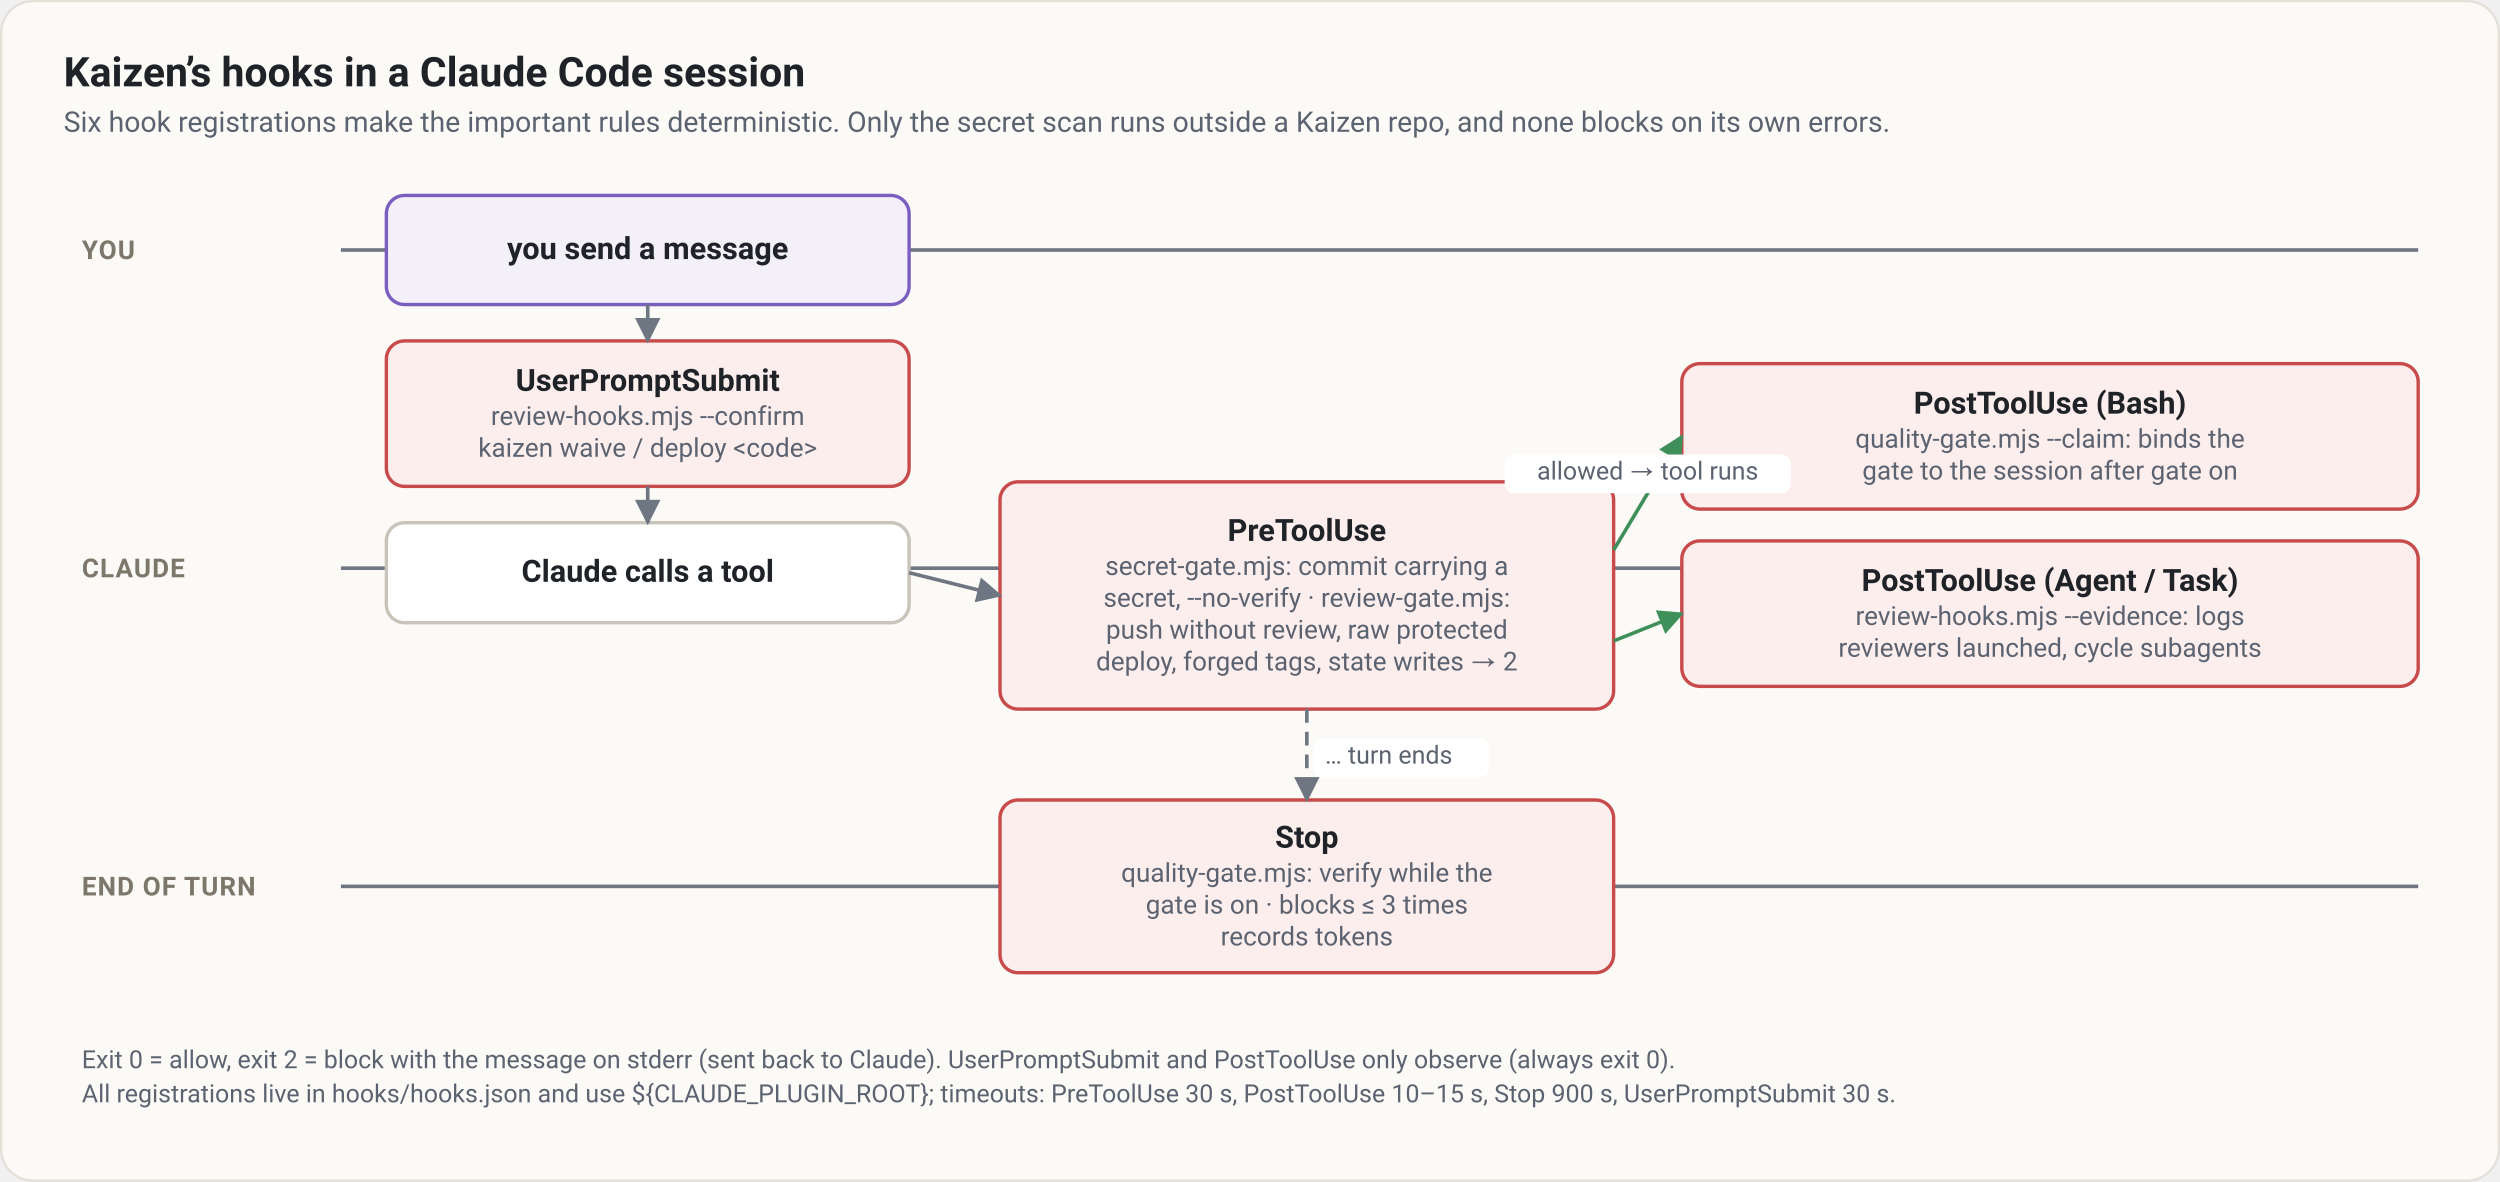
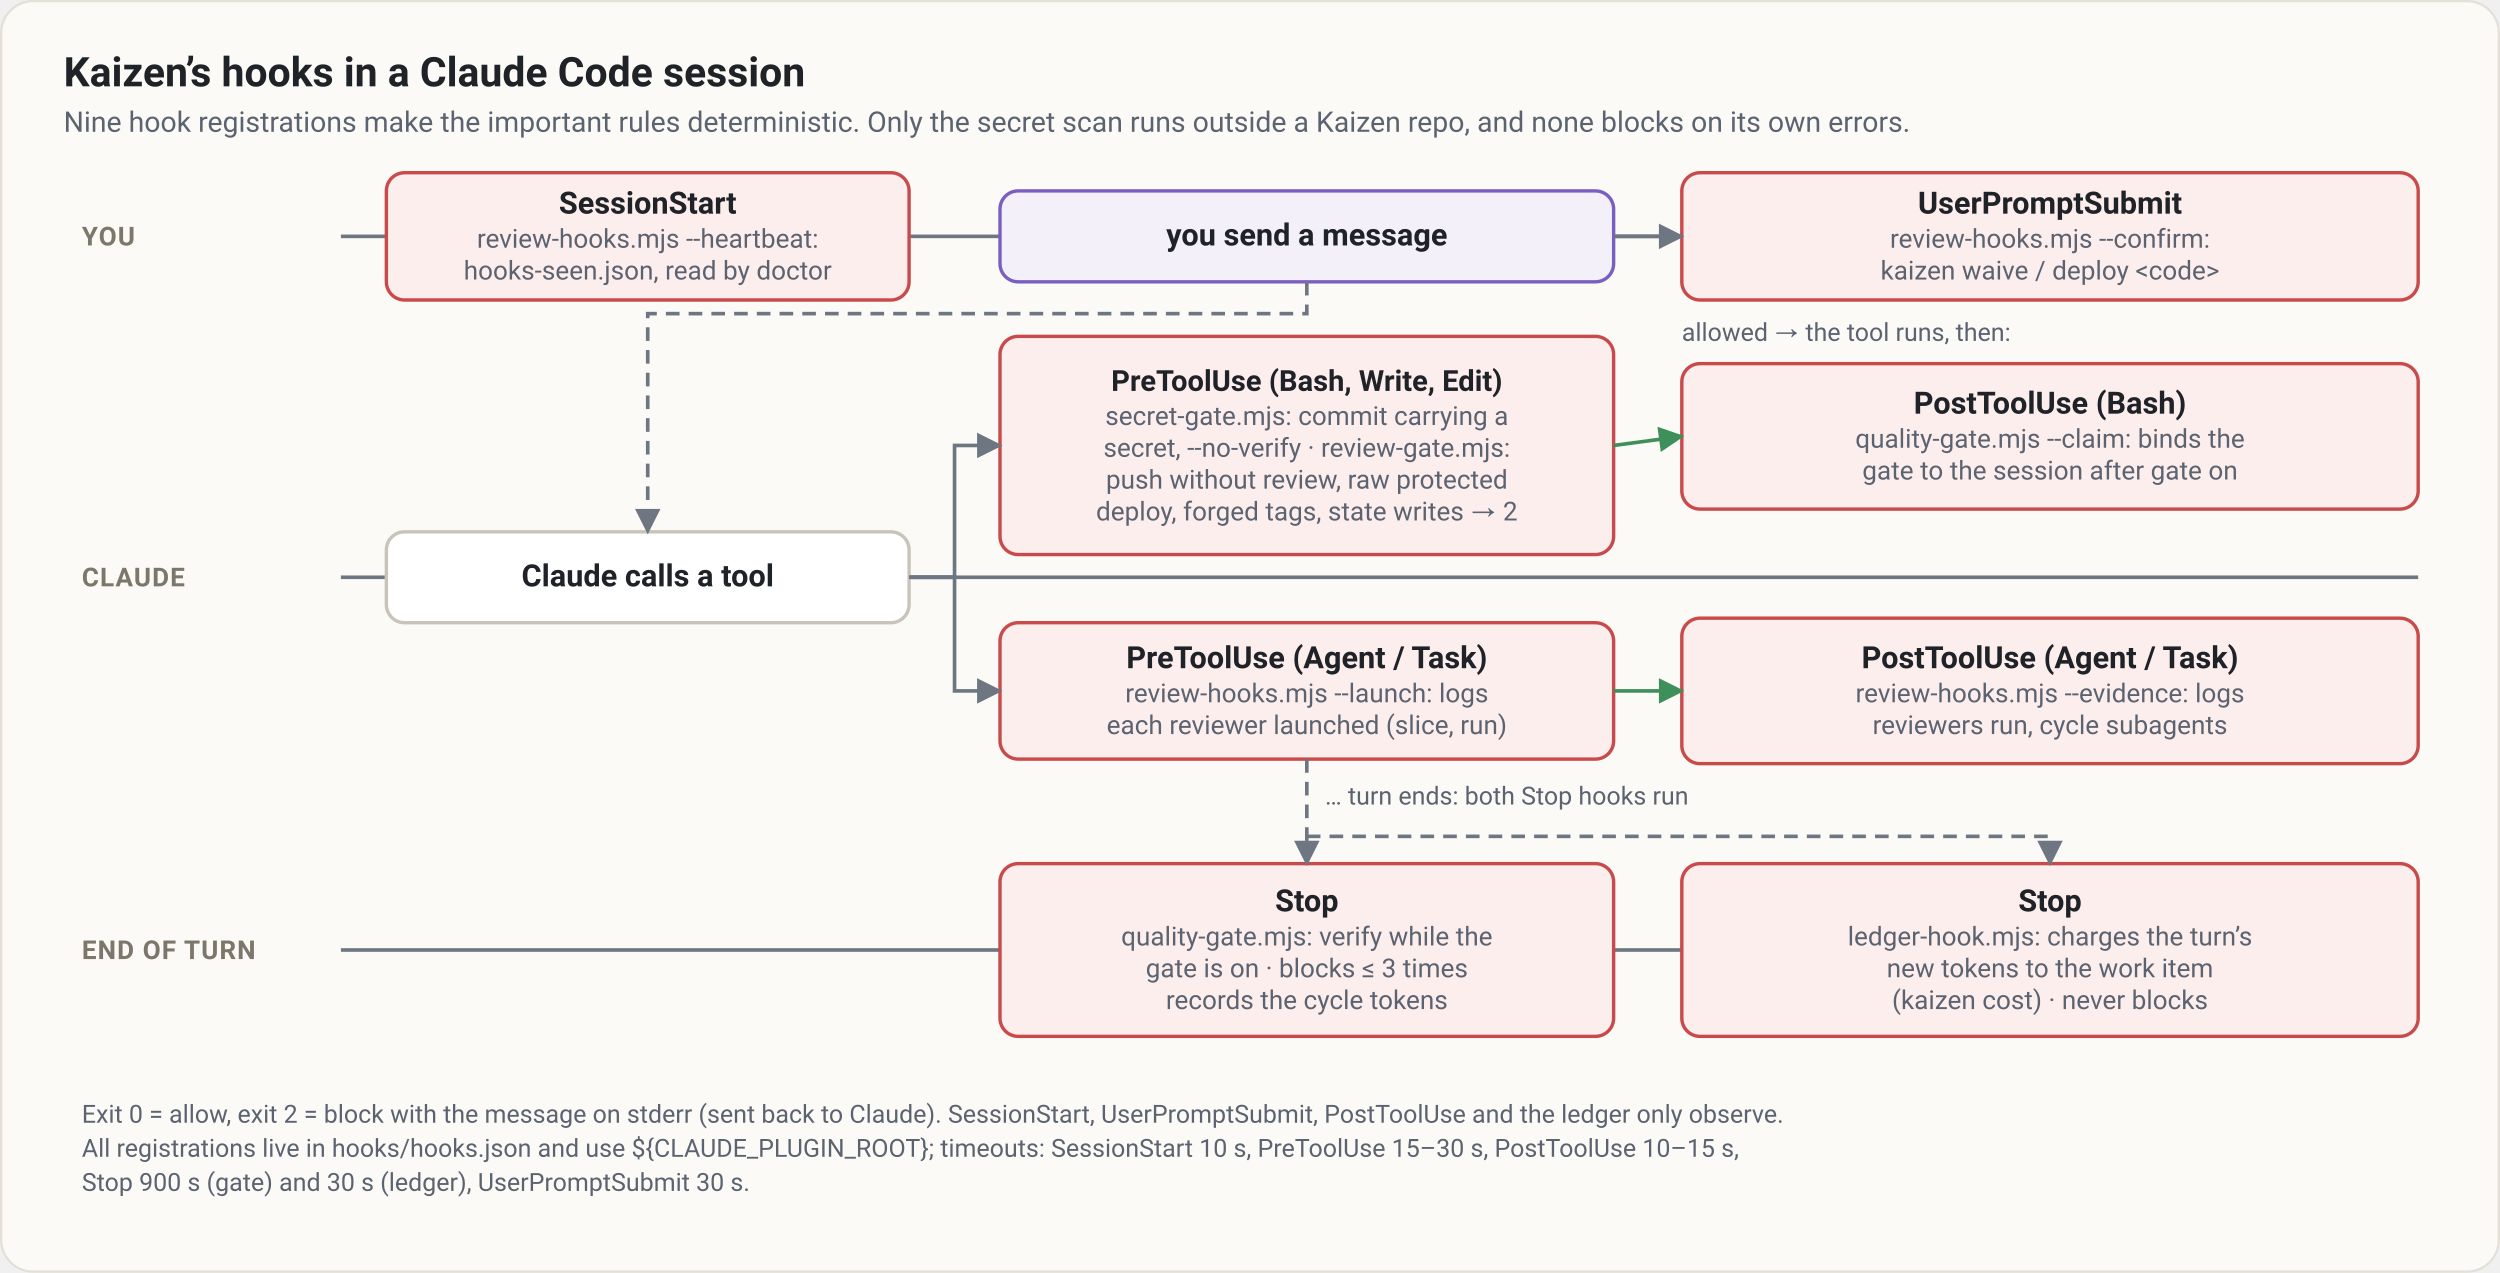
- <svg xmlns="http://www.w3.org/2000/svg" width="1100" height="520" viewBox="0 0 1100 520" role="img" aria-labelledby="t d">
+ <svg xmlns="http://www.w3.org/2000/svg" width="1100" height="560" viewBox="0 0 1100 560" role="img" aria-labelledby="t d">
  <style>
  .bg { fill: #fbfaf7; stroke: #e4e0d8; }
  text { font-family: ui-sans-serif, system-ui, -apple-system, "Segoe UI", Roboto, Helvetica, Arial, sans-serif; fill: #1f2328; }
  .title { font-size: 18px; font-weight: 700; }
  .desc { font-size: 12.5px; fill: #5c6370; }
  .label { font-size: 13.5px; font-weight: 600; }
  .t12 { font-size: 12px; }
  .sub { font-size: 11.5px; fill: #5c6370; }
  .small { font-size: 11px; fill: #5c6370; }
  .edge { font-size: 11px; fill: #5c6370; }
  .mono { font-family: ui-monospace, SFMono-Regular, Menlo, Consolas, monospace; }
  .skill { fill: #fdf1ea; stroke: #d97757; }
+   .ops { fill: #e8f5f4; stroke: #2e8a83; stroke-dasharray: 6 3; }
  .artifact { fill: #edf2fb; stroke: #5b7fbf; }
  .gate { fill: #fdeeee; stroke: #c94a4a; }
  .agent { fill: #ecf6ef; stroke: #3f8f5a; }
  .outside { fill: #f3f0fa; stroke: #7a5fc0; }
  .state { fill: #fff8e1; stroke: #b8901c; }
  .plain { fill: #ffffff; stroke: #c9c4ba; }
  .region { fill: none; stroke: #b9b3a6; stroke-dasharray: 5 4; }
  .regionlabel { font-size: 11.5px; font-weight: 600; fill: #7d776b; letter-spacing: .04em; }
  .band { fill: #fff4dd; stroke: #d6a645; }
  .line { fill: none; stroke: #6e7681; stroke-width: 1.6; }
  .line.accent { stroke: #d97757; }
  .line.bad { stroke: #c94a4a; }
  .line.ok { stroke: #3f8f5a; }
  .line.blue { stroke: #5b7fbf; }
  .dashed { stroke-dasharray: 6 4; }
  .head { fill: #6e7681; }
  .head.accent { fill: #d97757; }
  .head.bad { fill: #c94a4a; }
  .head.ok { fill: #3f8f5a; }
  .head.blue { fill: #5b7fbf; }
  .pill { fill: #ffffff; stroke: none; }
  @media (prefers-color-scheme: dark) {
    .bg { fill: #161b22; stroke: #30363d; }
    text { fill: #e6edf3; }
    .desc, .sub, .small, .edge { fill: #9aa4b0; }
    .skill { fill: #3a2419; stroke: #e08b6c; }
+     .ops { fill: #15302e; stroke: #4fb8ae; }
    .artifact { fill: #1b2638; stroke: #7c9fd8; }
    .gate { fill: #3a1d1f; stroke: #e06c6c; }
    .agent { fill: #18301f; stroke: #5fb07a; }
    .outside { fill: #271f3d; stroke: #a08ae0; }
    .state { fill: #33290f; stroke: #d6b043; }
    .plain { fill: #1f2630; stroke: #4a525d; }
    .region { stroke: #5a6270; }
    .regionlabel { fill: #a39d90; }
    .band { fill: #33290f; stroke: #c99a3b; }
    .line { stroke: #9aa4b0; }
    .line.accent { stroke: #e08b6c; }
    .line.bad { stroke: #e06c6c; }
    .line.ok { stroke: #5fb07a; }
    .line.blue { stroke: #7c9fd8; }
    .head { fill: #9aa4b0; }
    .head.accent { fill: #e08b6c; }
    .head.bad { fill: #e06c6c; }
    .head.ok { fill: #5fb07a; }
    .head.blue { fill: #7c9fd8; }
    .pill { fill: #161b22; }
  }
</style>
  <defs>
    <marker id="h-default" viewBox="0 0 10 10" refX="9" refY="5" markerWidth="7" markerHeight="7" orient="auto-start-reverse">
      <path class="head" d="M0,0 L10,5 L0,10 z" />
    </marker>
    <marker id="s-default" viewBox="0 0 10 10" refX="9" refY="5" markerWidth="7" markerHeight="7" orient="auto-start-reverse">
      <path class="head" d="M0,0 L10,5 L0,10 z" />
    </marker>
    <marker id="h-accent" viewBox="0 0 10 10" refX="9" refY="5" markerWidth="7" markerHeight="7" orient="auto-start-reverse">
      <path class="head accent" d="M0,0 L10,5 L0,10 z" />
    </marker>
    <marker id="s-accent" viewBox="0 0 10 10" refX="9" refY="5" markerWidth="7" markerHeight="7" orient="auto-start-reverse">
      <path class="head accent" d="M0,0 L10,5 L0,10 z" />
    </marker>
    <marker id="h-bad" viewBox="0 0 10 10" refX="9" refY="5" markerWidth="7" markerHeight="7" orient="auto-start-reverse">
      <path class="head bad" d="M0,0 L10,5 L0,10 z" />
    </marker>
    <marker id="s-bad" viewBox="0 0 10 10" refX="9" refY="5" markerWidth="7" markerHeight="7" orient="auto-start-reverse">
      <path class="head bad" d="M0,0 L10,5 L0,10 z" />
    </marker>
    <marker id="h-ok" viewBox="0 0 10 10" refX="9" refY="5" markerWidth="7" markerHeight="7" orient="auto-start-reverse">
      <path class="head ok" d="M0,0 L10,5 L0,10 z" />
    </marker>
    <marker id="s-ok" viewBox="0 0 10 10" refX="9" refY="5" markerWidth="7" markerHeight="7" orient="auto-start-reverse">
      <path class="head ok" d="M0,0 L10,5 L0,10 z" />
    </marker>
    <marker id="h-blue" viewBox="0 0 10 10" refX="9" refY="5" markerWidth="7" markerHeight="7" orient="auto-start-reverse">
      <path class="head blue" d="M0,0 L10,5 L0,10 z" />
    </marker>
    <marker id="s-blue" viewBox="0 0 10 10" refX="9" refY="5" markerWidth="7" markerHeight="7" orient="auto-start-reverse">
      <path class="head blue" d="M0,0 L10,5 L0,10 z" />
    </marker>
  </defs>
-   <rect class="bg" x="0.5" y="0.5" width="1099" height="519" rx="14" />
+   <rect class="bg" x="0.5" y="0.5" width="1099" height="559" rx="14" />
  <text class="title" x="28" y="38">Kaizen’s hooks in a Claude Code session</text>
-   <text class="desc" x="28" y="58">Six hook registrations make the important rules deterministic. Only the secret scan runs outside a Kaizen repo, and none blocks on its own errors.</text>
-   <text class="regionlabel" x="36" y="114" text-anchor="start">YOU</text>
-   <path class="line" d="M150,110 L1064,110" />
-   <text class="regionlabel" x="36" y="254" text-anchor="start">CLAUDE</text>
-   <path class="line" d="M150,250 L1064,250" />
-   <text class="regionlabel" x="36" y="394" text-anchor="start">END OF TURN</text>
-   <path class="line" d="M150,390 L1064,390" />
-   <rect class="outside" x="170" y="86" width="230" height="48" rx="8" stroke-width="1.5" />
-   <text class="label" x="285" y="114" text-anchor="middle">you send a message</text>
-   <rect class="gate" x="170" y="150" width="230" height="64" rx="8" stroke-width="1.5" />
-   <text class="label" x="285" y="172" text-anchor="middle">UserPromptSubmit</text>
-   <text class="sub" x="285" y="187" text-anchor="middle">review-hooks.mjs --confirm</text>
-   <text class="sub" x="285" y="201" text-anchor="middle">kaizen waive / deploy &lt;code&gt;</text>
-   <path class="line" d="M285,134 L285,150" marker-end="url(#h-default)" />
-   <rect class="gate" x="440" y="212" width="270" height="100" rx="8" stroke-width="1.5" />
-   <text class="label" x="575" y="238" text-anchor="middle">PreToolUse</text>
-   <text class="sub" x="575" y="253" text-anchor="middle">secret-gate.mjs: commit carrying a</text>
-   <text class="sub" x="575" y="267" text-anchor="middle">secret, --no-verify · review-gate.mjs:</text>
-   <text class="sub" x="575" y="281" text-anchor="middle">push without review, raw protected</text>
-   <text class="sub" x="575" y="295" text-anchor="middle">deploy, forged tags, state writes → 2</text>
+   <text class="desc" x="28" y="58">Nine hook registrations make the important rules deterministic. Only the secret scan runs outside a Kaizen repo, and none blocks on its own errors.</text>
+   <text class="regionlabel" x="36" y="108" text-anchor="start">YOU</text>
+   <path class="line" d="M150,104 L1064,104" />
+   <text class="regionlabel" x="36" y="258" text-anchor="start">CLAUDE</text>
+   <path class="line" d="M150,254 L1064,254" />
+   <text class="regionlabel" x="36" y="422" text-anchor="start">END OF TURN</text>
+   <path class="line" d="M150,418 L1064,418" />
+   <rect class="gate" x="170" y="76" width="230" height="56" rx="8" stroke-width="1.5" />
+   <text class="label" x="285" y="94" text-anchor="middle">SessionStart</text>
+   <text class="sub" x="285" y="109" text-anchor="middle">review-hooks.mjs --heartbeat:</text>
+   <text class="sub" x="285" y="123" text-anchor="middle">hooks-seen.json, read by doctor</text>
+   <rect class="outside" x="440" y="84" width="270" height="40" rx="8" stroke-width="1.5" />
+   <text class="label" x="575" y="108" text-anchor="middle">you send a message</text>
+   <rect class="gate" x="740" y="76" width="324" height="56" rx="8" stroke-width="1.5" />
+   <text class="label" x="902" y="94" text-anchor="middle">UserPromptSubmit</text>
+   <text class="sub" x="902" y="109" text-anchor="middle">review-hooks.mjs --confirm:</text>
+   <text class="sub" x="902" y="123" text-anchor="middle">kaizen waive / deploy &lt;code&gt;</text>
+   <path class="line" d="M710,104 L740,104" marker-end="url(#h-default)" />
+   <rect class="plain" x="170" y="234" width="230" height="40" rx="8" stroke-width="1.5" />
+   <text class="label" x="285" y="258" text-anchor="middle">Claude calls a tool</text>
+   <rect class="gate" x="440" y="148" width="270" height="96" rx="8" stroke-width="1.5" />
+   <text class="label" x="575" y="172" text-anchor="middle" style="font-size:12.8px">PreToolUse (Bash, Write, Edit)</text>
+   <text class="sub" x="575" y="187" text-anchor="middle">secret-gate.mjs: commit carrying a</text>
+   <text class="sub" x="575" y="201" text-anchor="middle">secret, --no-verify · review-gate.mjs:</text>
+   <text class="sub" x="575" y="215" text-anchor="middle">push without review, raw protected</text>
+   <text class="sub" x="575" y="229" text-anchor="middle">deploy, forged tags, state writes → 2</text>
+   <rect class="gate" x="440" y="274" width="270" height="60" rx="8" stroke-width="1.5" />
+   <text class="label" x="575" y="294" text-anchor="middle">PreToolUse (Agent / Task)</text>
+   <text class="sub" x="575" y="309" text-anchor="middle">review-hooks.mjs --launch: logs</text>
+   <text class="sub" x="575" y="323" text-anchor="middle">each reviewer launched (slice, run)</text>
  <rect class="gate" x="740" y="160" width="324" height="64" rx="8" stroke-width="1.5" />
  <text class="label" x="902" y="182" text-anchor="middle">PostToolUse (Bash)</text>
  <text class="sub" x="902" y="197" text-anchor="middle">quality-gate.mjs --claim: binds the</text>
  <text class="sub" x="902" y="211" text-anchor="middle">gate to the session after gate on</text>
-   <rect class="gate" x="740" y="238" width="324" height="64" rx="8" stroke-width="1.5" />
-   <text class="label" x="902" y="260" text-anchor="middle">PostToolUse (Agent / Task)</text>
-   <text class="sub" x="902" y="275" text-anchor="middle">review-hooks.mjs --evidence: logs</text>
-   <text class="sub" x="902" y="289" text-anchor="middle">reviewers launched, cycle subagents</text>
-   <rect class="gate" x="440" y="352" width="270" height="76" rx="8" stroke-width="1.5" />
-   <text class="label" x="575" y="373" text-anchor="middle">Stop</text>
-   <text class="sub" x="575" y="388" text-anchor="middle">quality-gate.mjs: verify while the</text>
-   <text class="sub" x="575" y="402" text-anchor="middle">gate is on · blocks ≤ 3 times</text>
-   <text class="sub" x="575" y="416" text-anchor="middle">records tokens</text>
-   <rect class="plain" x="170" y="230" width="230" height="44" rx="8" stroke-width="1.5" />
-   <text class="label" x="285" y="256" text-anchor="middle">Claude calls a tool</text>
-   <path class="line" d="M285,214 L285,230" marker-end="url(#h-default)" />
-   <path class="line" d="M400,252 L440,262" marker-end="url(#h-default)" />
-   <path class="line ok" d="M710,242 L740,192" marker-end="url(#h-ok)" />
-   <rect class="pill" x="662.05" y="200" width="125.9" height="17" rx="4" />
-   <text class="edge" x="725" y="211" text-anchor="middle">allowed → tool runs</text>
-   <path class="line ok" d="M710,282 L740,270" marker-end="url(#h-ok)" />
-   <path class="line dashed" d="M575,312 L575,352" marker-end="url(#h-default)" />
-   <rect class="pill" x="578" y="325" width="77.1" height="17" rx="4" />
-   <text class="edge" x="583" y="336" text-anchor="start">… turn ends</text>
-   <text class="small" x="36" y="470" text-anchor="start">Exit 0 = allow, exit 2 = block with the message on stderr (sent back to Claude). UserPromptSubmit and PostToolUse only observe (always exit 0).</text>
-   <text class="small" x="36" y="485" text-anchor="start">All registrations live in hooks/hooks.json and use ${CLAUDE_PLUGIN_ROOT}; timeouts: PreToolUse 30 s, PostToolUse 10–15 s, Stop 900 s, UserPromptSubmit 30 s.</text>
+   <rect class="gate" x="740" y="272" width="324" height="64" rx="8" stroke-width="1.5" />
+   <text class="label" x="902" y="294" text-anchor="middle">PostToolUse (Agent / Task)</text>
+   <text class="sub" x="902" y="309" text-anchor="middle">review-hooks.mjs --evidence: logs</text>
+   <text class="sub" x="902" y="323" text-anchor="middle">reviewers run, cycle subagents</text>
+   <path class="line dashed" d="M575,124 L575,138 L285,138 L285,234" marker-end="url(#h-default)" />
+   <path class="line" d="M400,254 L420,254 L420,196 L440,196" marker-end="url(#h-default)" />
+   <path class="line" d="M400,254 L420,254 L420,304 L440,304" marker-end="url(#h-default)" />
+   <path class="line ok" d="M710,196 L740,192" marker-end="url(#h-ok)" />
+   <text class="edge" x="740" y="150" text-anchor="start">allowed → the tool runs, then:</text>
+   <path class="line ok" d="M710,304 L740,304" marker-end="url(#h-ok)" />
+   <rect class="gate" x="440" y="380" width="270" height="76" rx="8" stroke-width="1.5" />
+   <text class="label" x="575" y="401" text-anchor="middle">Stop</text>
+   <text class="sub" x="575" y="416" text-anchor="middle">quality-gate.mjs: verify while the</text>
+   <text class="sub" x="575" y="430" text-anchor="middle">gate is on · blocks ≤ 3 times</text>
+   <text class="sub" x="575" y="444" text-anchor="middle">records the cycle tokens</text>
+   <rect class="gate" x="740" y="380" width="324" height="76" rx="8" stroke-width="1.5" />
+   <text class="label" x="902" y="401" text-anchor="middle">Stop</text>
+   <text class="sub" x="902" y="416" text-anchor="middle">ledger-hook.mjs: charges the turn’s</text>
+   <text class="sub" x="902" y="430" text-anchor="middle">new tokens to the work item</text>
+   <text class="sub" x="902" y="444" text-anchor="middle">(kaizen cost) · never blocks</text>
+   <path class="line dashed" d="M575,334 L575,380" marker-end="url(#h-default)" />
+   <path class="line dashed" d="M575,368 L902,368 L902,380" marker-end="url(#h-default)" />
+   <text class="edge" x="583" y="354" text-anchor="start">… turn ends: both Stop hooks run</text>
+   <text class="small" x="36" y="494" text-anchor="start">Exit 0 = allow, exit 2 = block with the message on stderr (sent back to Claude). SessionStart, UserPromptSubmit, PostToolUse and the ledger only observe.</text>
+   <text class="small" x="36" y="509" text-anchor="start">All registrations live in hooks/hooks.json and use ${CLAUDE_PLUGIN_ROOT}; timeouts: SessionStart 10 s, PreToolUse 15–30 s, PostToolUse 10–15 s,</text>
+   <text class="small" x="36" y="524" text-anchor="start">Stop 900 s (gate) and 30 s (ledger), UserPromptSubmit 30 s.</text>
</svg>
